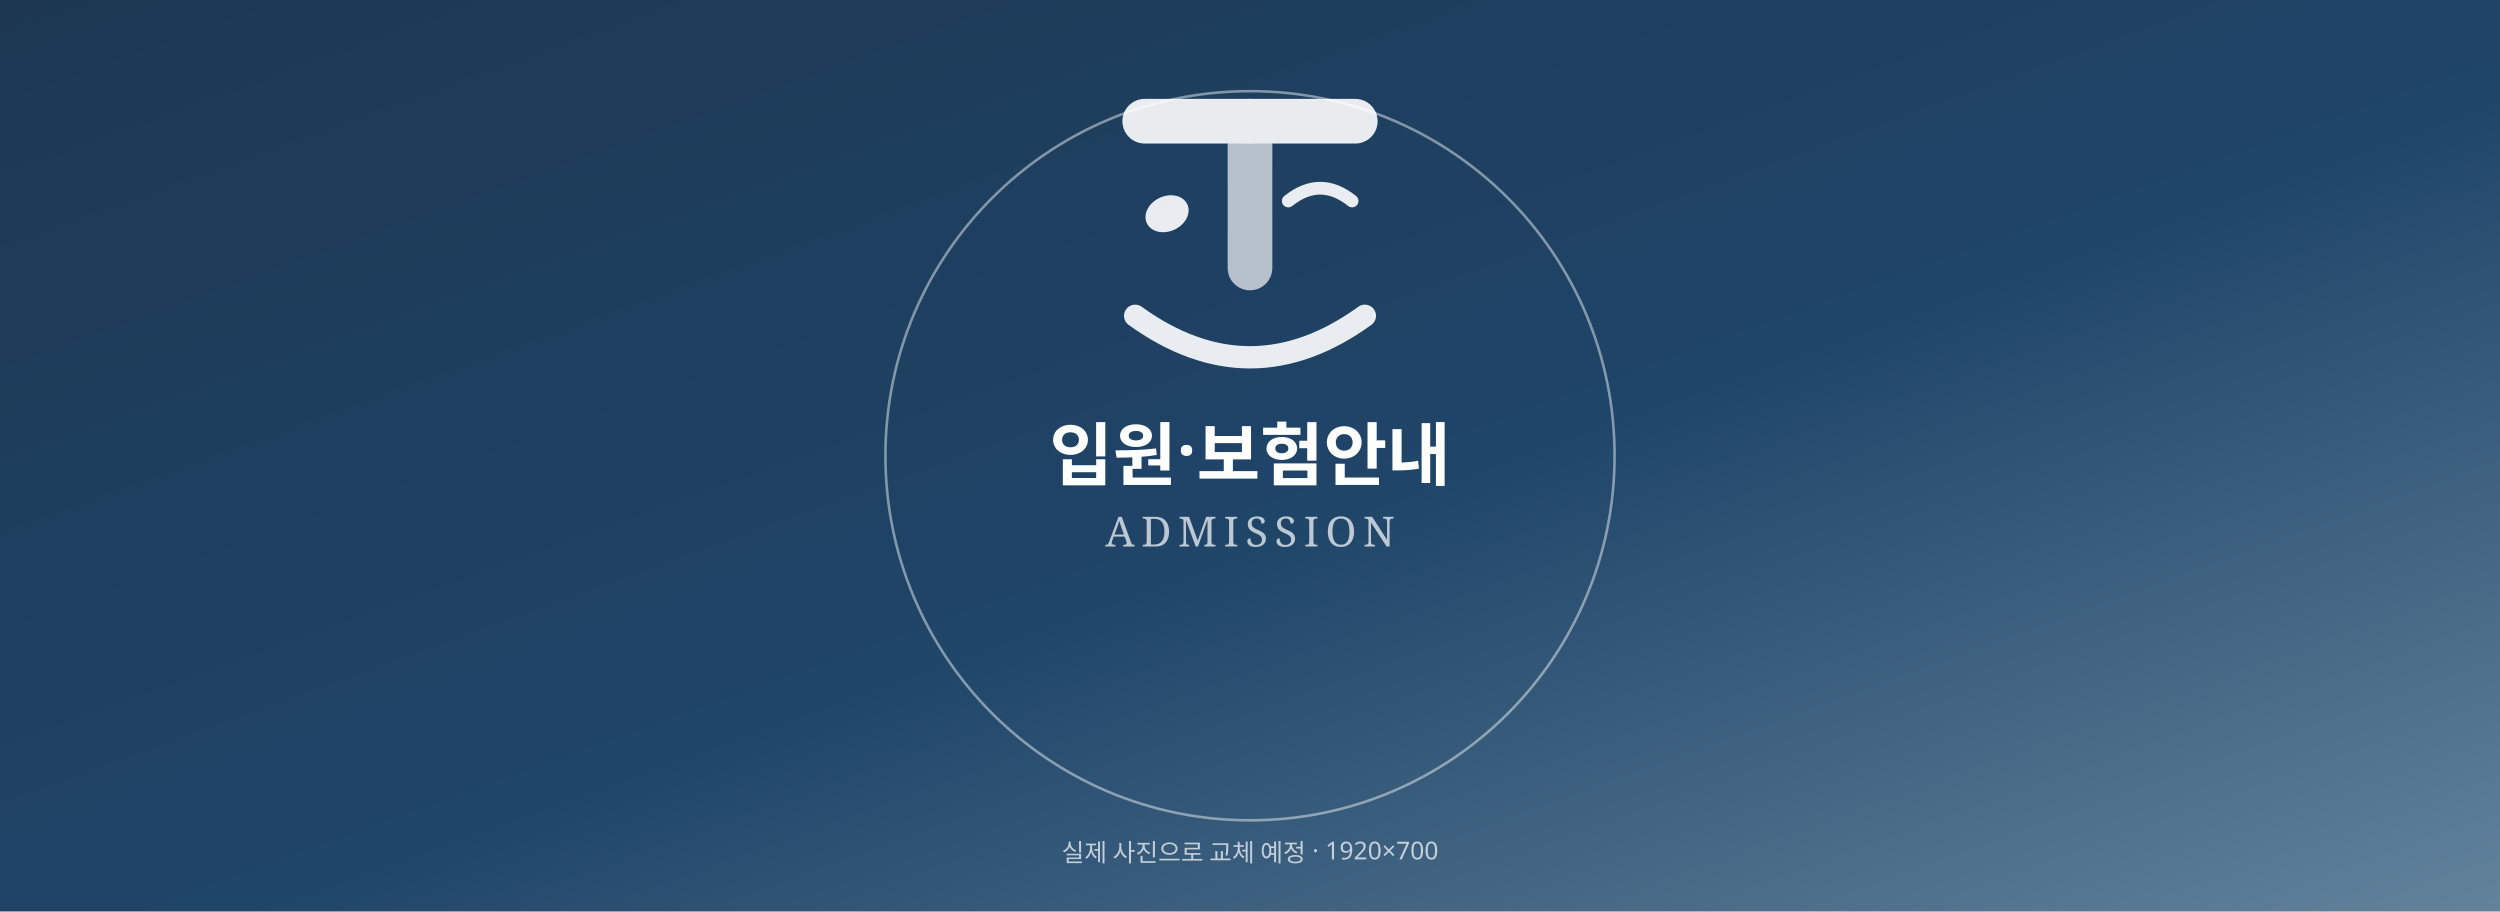
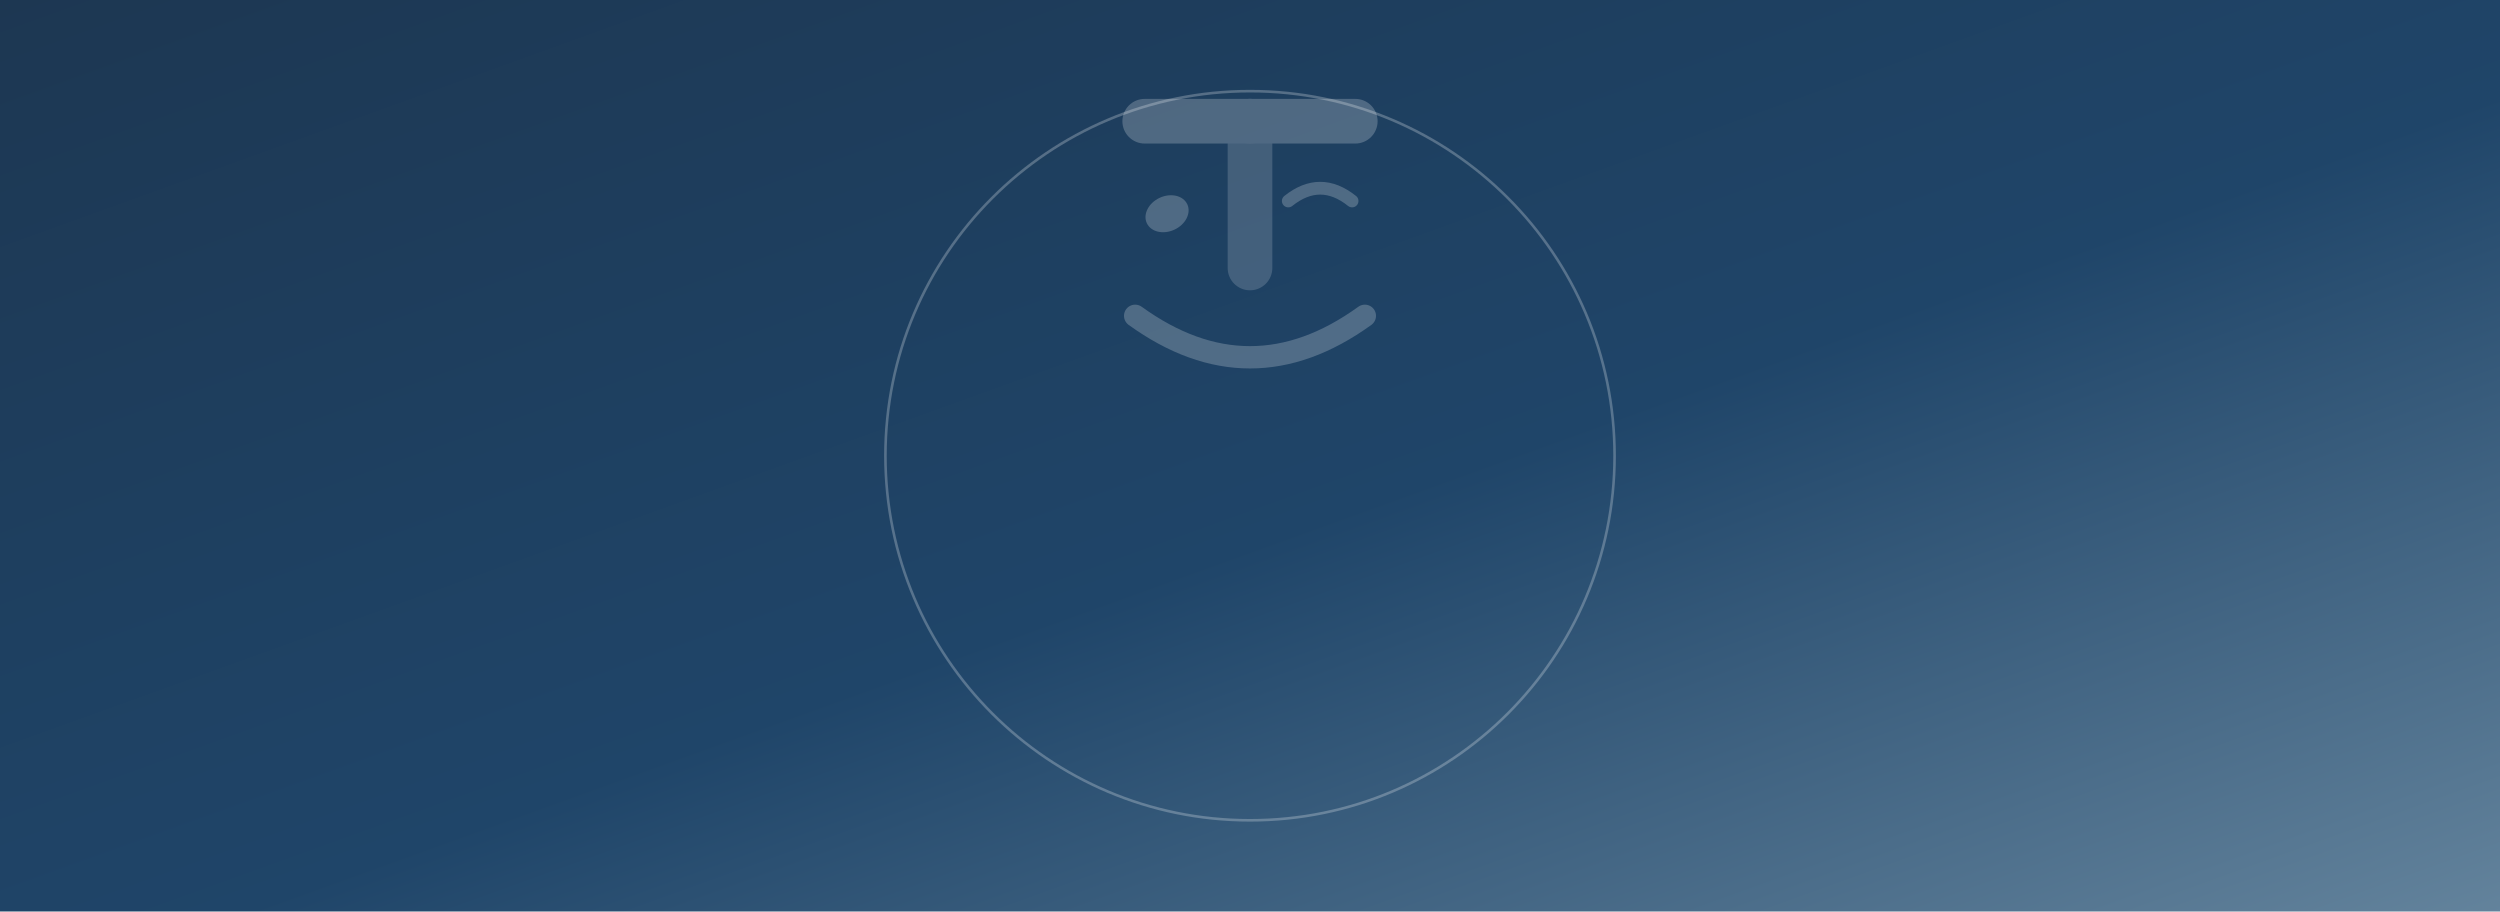
<svg xmlns="http://www.w3.org/2000/svg" viewBox="0 0 1920 700" width="1920" height="700" role="img" aria-label="입원·보험안내 (자리표시 이미지)">
  <defs>
    <linearGradient id="g" x1="0" y1="0" x2="1" y2="1">
      <stop offset="0" stop-color="#1D3752" />
      <stop offset=".55" stop-color="#1F4569" />
      <stop offset="1" stop-color="#63839C" />
    </linearGradient>
  </defs>
  <rect width="1920" height="700" fill="url(#g)" />
-   <circle cx="960" cy="350" r="280" fill="none" stroke="rgba(255,255,255,.45)" stroke-width="2" />
-   <g transform="translate(852.2,61.25) scale(2.45)" opacity=".9">
+   <circle cx="960" cy="350" r="280" fill="none" stroke="rgba(255,255,255,.25)" stroke-width="2" />
+   <g transform="translate(852.2,61.25) scale(2.45)" opacity=".22">
    <rect x="4" y="6" width="80" height="14" rx="7" fill="#FFFFFF" />
    <rect x="37" y="6" width="14" height="60" rx="7" fill="rgba(255,255,255,.75)" />
    <rect x="37" y="6" width="14" height="14" rx="7" fill="#FFFFFF" />
    <ellipse cx="18" cy="42" rx="7" ry="5.5" transform="rotate(-25 18 42)" fill="#FFFFFF" />
    <path d="M56 38 Q66 30 76 38" fill="none" stroke="#FFFFFF" stroke-width="4" stroke-linecap="round" />
    <path d="M8 74 Q44 100 80 74" fill="none" stroke="#FFFFFF" stroke-width="7" stroke-linecap="round" />
  </g>
-   <text x="960" y="368.55" text-anchor="middle" font-family="'Nanum Myeongjo', 'Cormorant Garamond', serif" font-size="53" font-weight="700" fill="#FFFFFF">입원·보험안내</text>
-   <text x="960" y="419.75" text-anchor="middle" font-family="'Cormorant Garamond', 'Nanum Myeongjo', serif" font-size="32" letter-spacing="5" fill="rgba(255,255,255,.7)">ADMISSION</text>
-   <text x="960" y="661.6" text-anchor="middle" font-family="Pretendard, sans-serif" font-size="19" fill="rgba(255,255,255,.7)">실제 사진으로 교체 예정 · 1920×700</text>
</svg>
